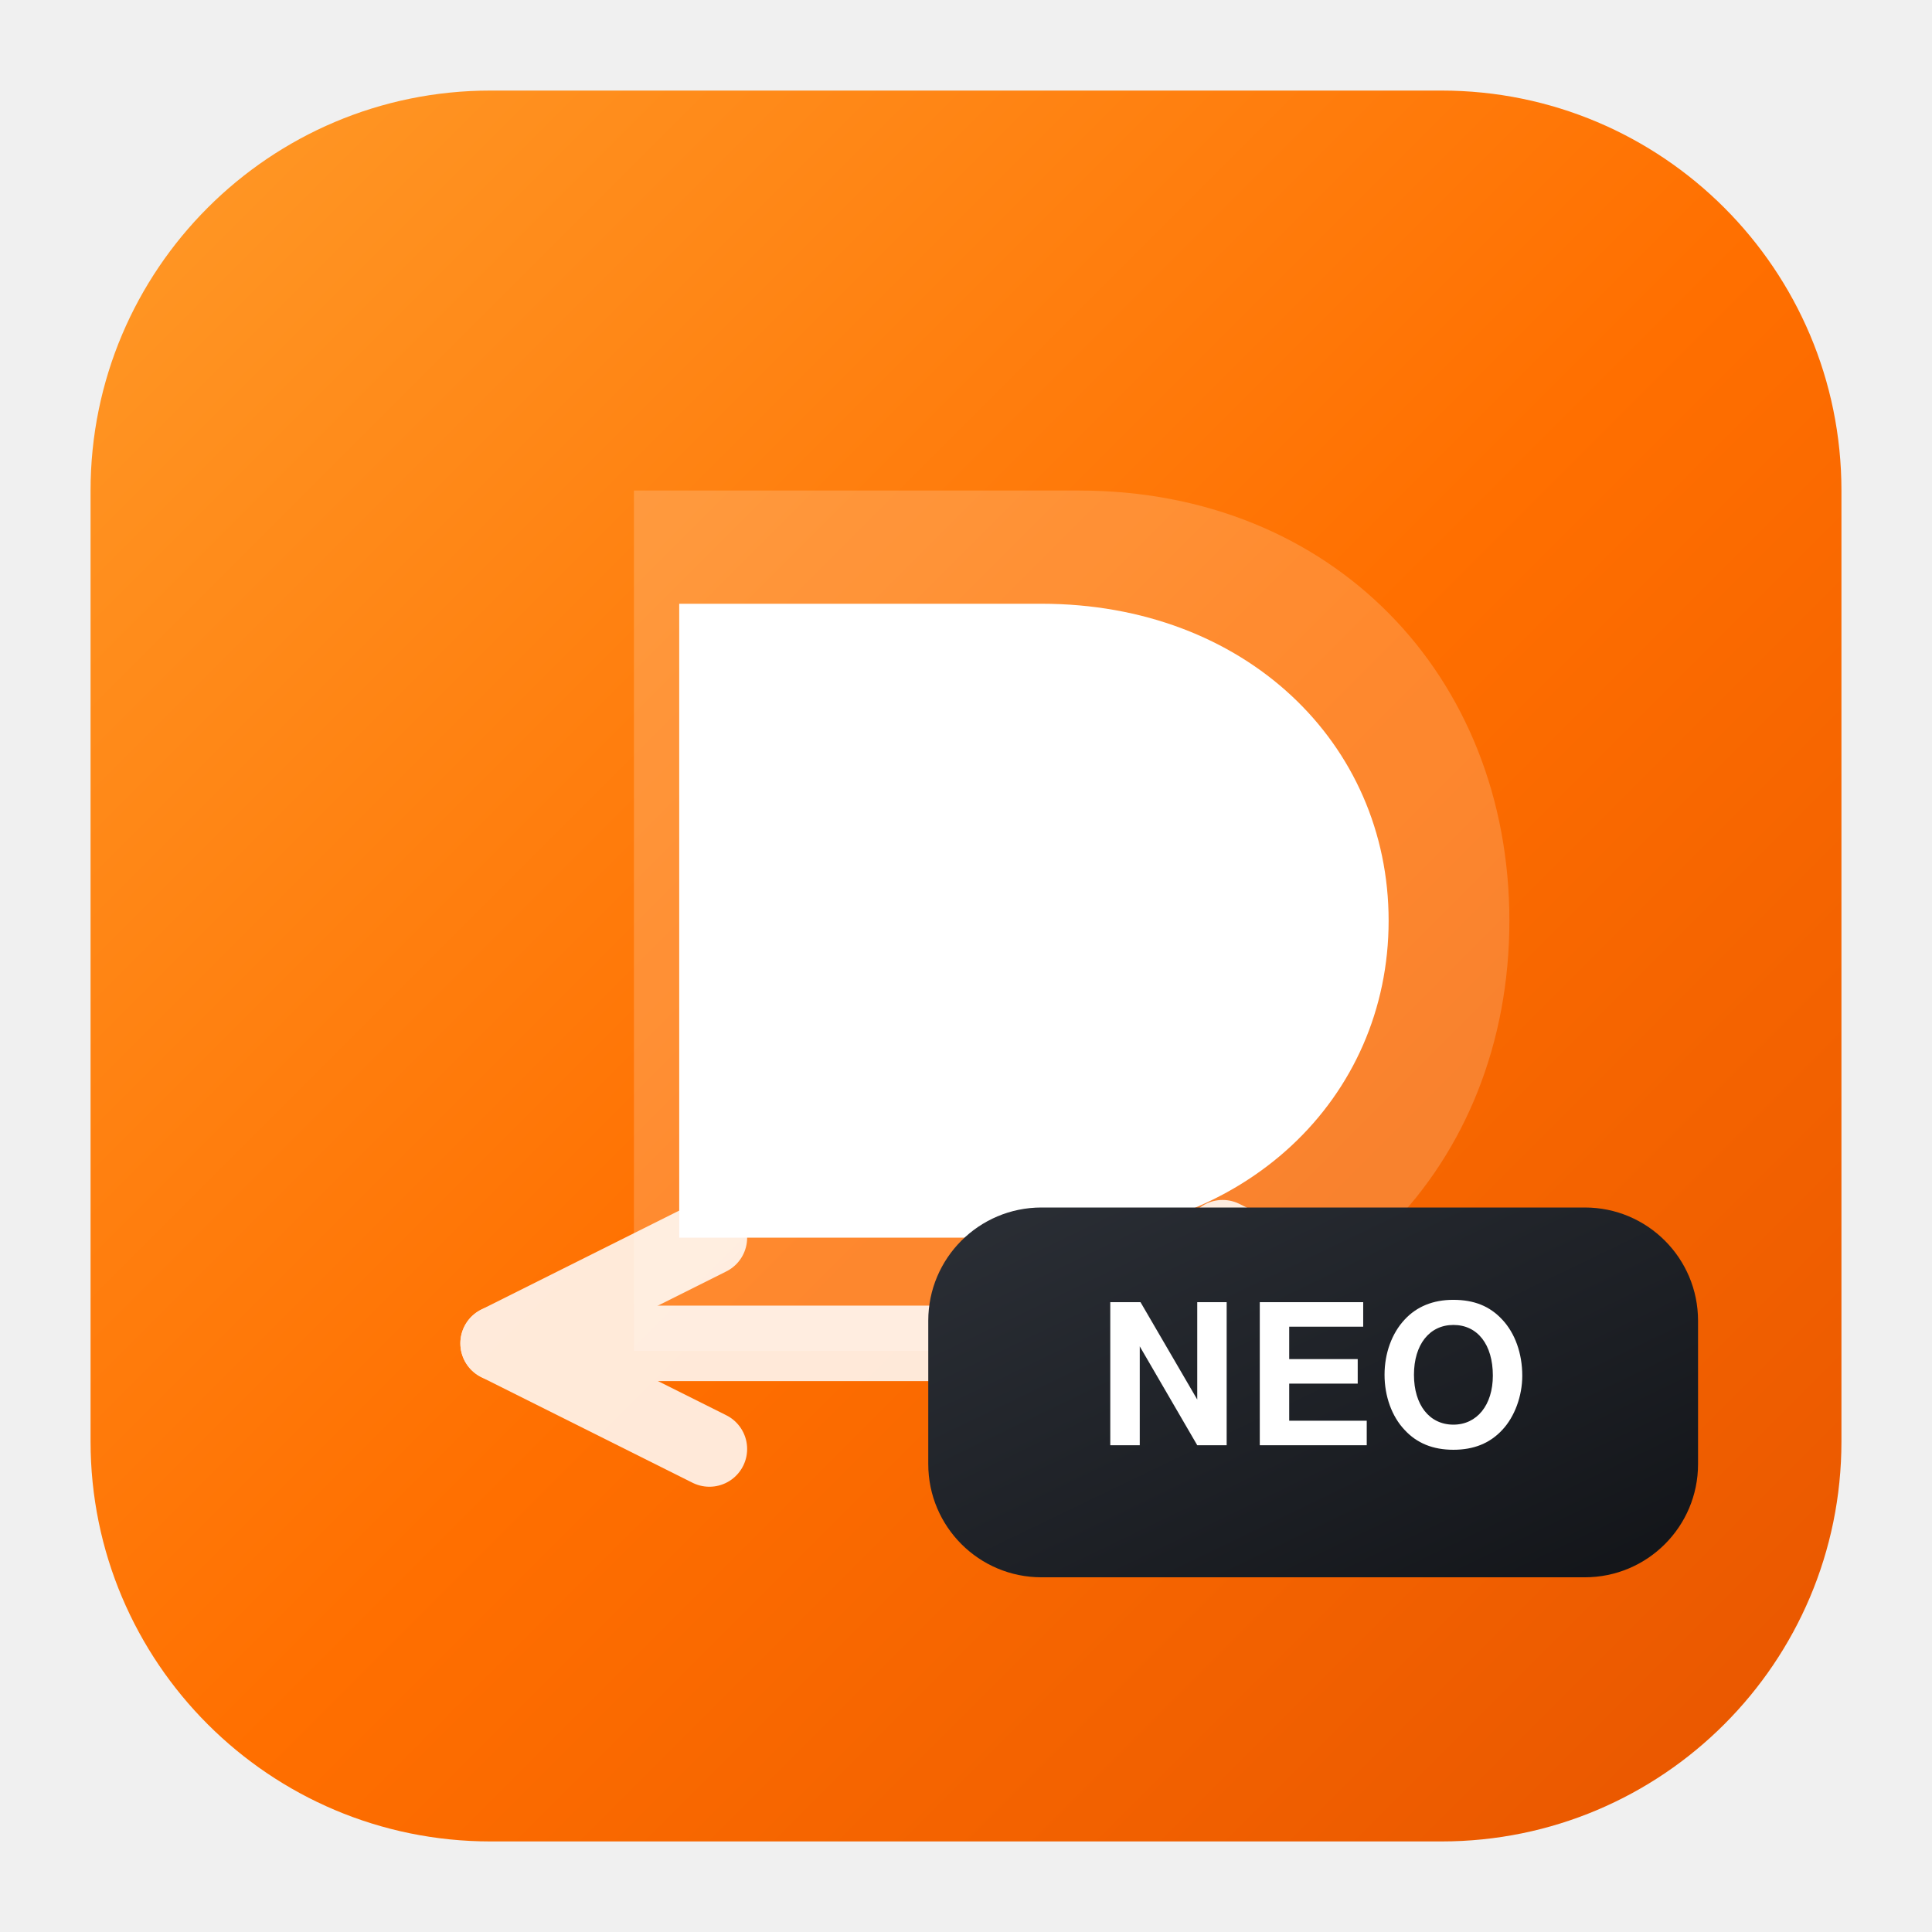
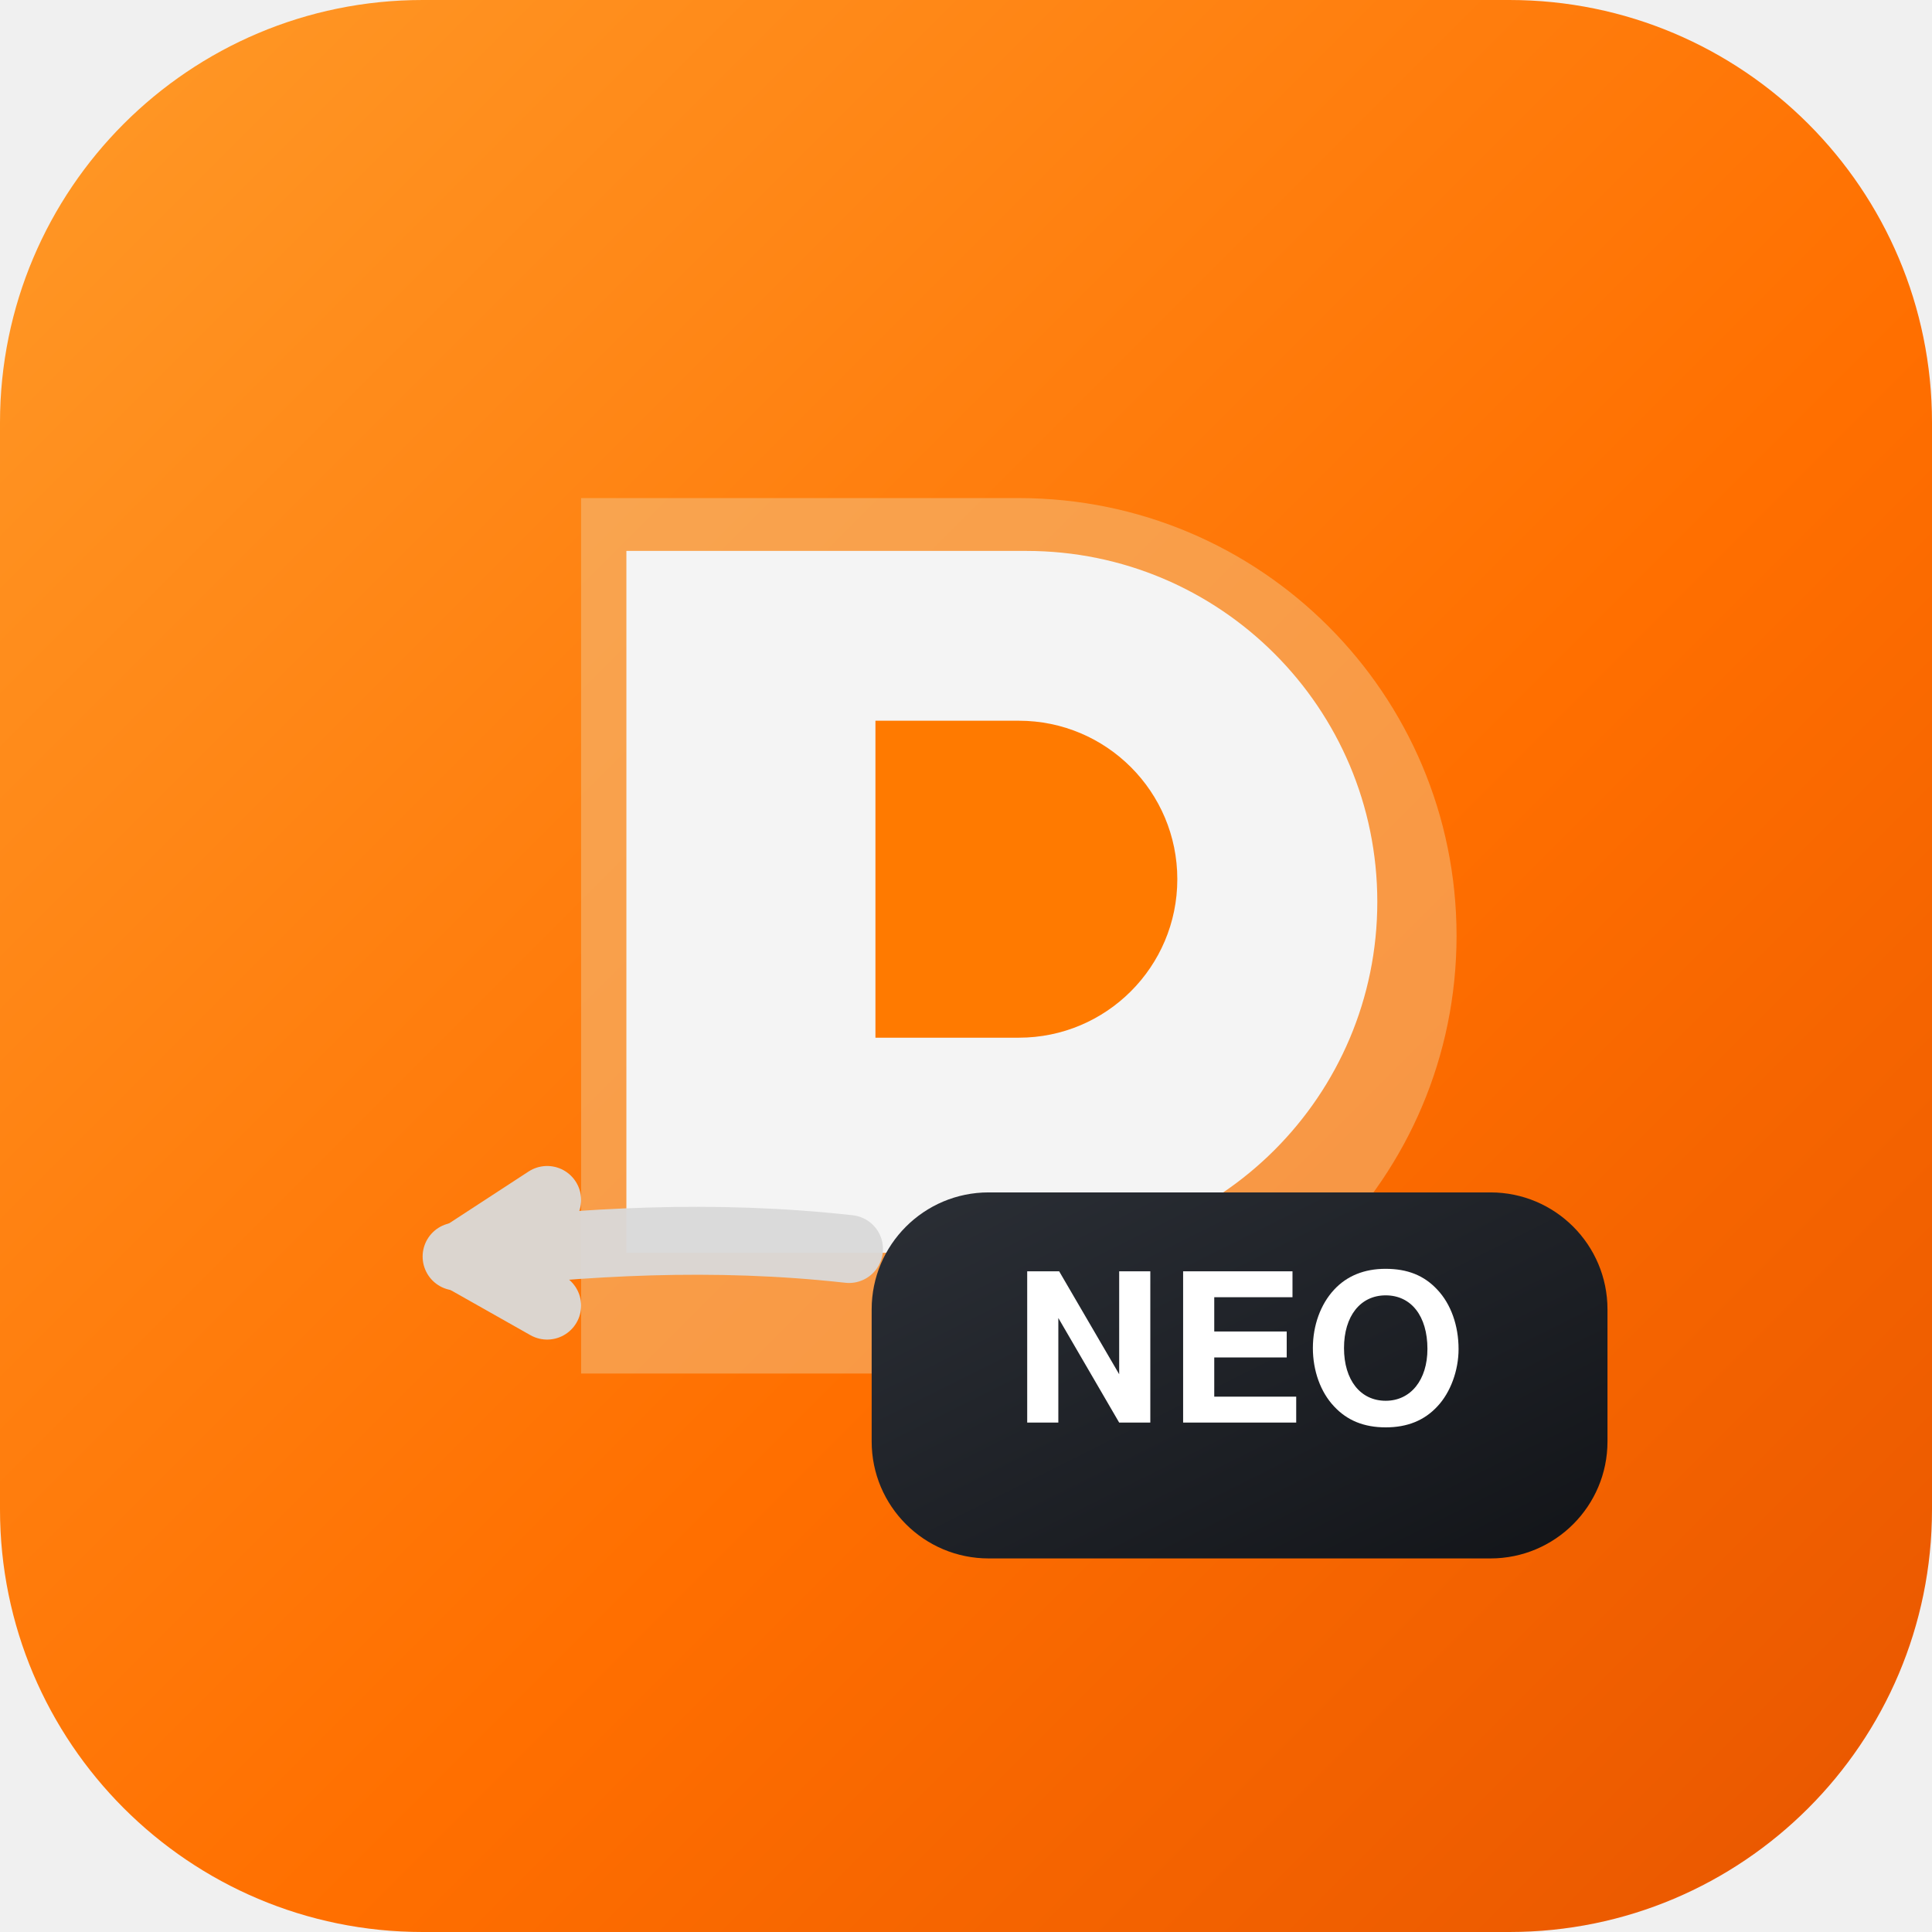
<svg xmlns="http://www.w3.org/2000/svg" viewBox="0 0 512 512" role="img" aria-label="DeliEasy NEO app icon">
  <defs>
    <linearGradient id="bg" x1="0" y1="0" x2="1" y2="1">
      <stop offset="0%" stop-color="#ff9a28" />
-       <stop offset="52%" stop-color="#ff6f00" />
+       <stop offset="58%" stop-color="#ff6f00" />
      <stop offset="100%" stop-color="#e75500" />
    </linearGradient>
    <linearGradient id="badge" x1="0" y1="0" x2="1" y2="1">
      <stop offset="0%" stop-color="#2b2f36" />
      <stop offset="100%" stop-color="#121418" />
    </linearGradient>
  </defs>
-   <rect x="24" y="24" width="464" height="464" rx="106" fill="url(#bg)" />
-   <path d="M168 130h118c67 0 114 49 114 114s-47 114-114 114H168z" fill="#fff" opacity=".18" />
-   <path d="M180 160h96c54 0 92 37 92 84s-38 84-92 84h-96z" fill="#fff" />
-   <g fill="none" stroke="#fff" stroke-width="20" stroke-linecap="round" stroke-linejoin="round" opacity=".85">
-     <path d="M132 356h248" />
-     <path d="M188 328l-56 28 56 28" />
-     <path d="M324 328l56 28-56 28" />
+   <rect x="0" y="0" width="512" height="512" rx="112" fill="url(#bg)" />
+   <path d="M154 132H270A116 116 0 0 1 270 364H154Z" fill="#f4c489" opacity=".5" />
+   <path d="M166 146H272A93 93 0 0 1 272 332H166Z" fill="#f4f4f4" />
+   <path d="M232 191H270A42 42 0 0 1 270 275H232Z" fill="#ff7a00" />
+   <g fill="none" stroke="#d9d9d9" stroke-width="18" stroke-linecap="round" stroke-linejoin="round" opacity=".95">
+     <path d="M225 331c-36-4-70-2-104 2" />
+     <path d="M122 333l23-15" />
+     <path d="M122 333l23 13" />
  </g>
-   <rect x="246" y="320" width="204" height="98" rx="30" fill="url(#badge)" />
-   <text x="348" y="383" text-anchor="middle" font-family="Segoe UI,Helvetica,Arial,sans-serif" font-size="52" font-weight="700" fill="#fff" letter-spacing="1.5">NEO</text>
+   <rect x="231" y="316" width="195" height="97" rx="31" fill="url(#badge)" />
+   <text x="328.5" y="377" text-anchor="middle" font-family="Segoe UI,Helvetica,Arial,sans-serif" font-size="55" font-weight="700" fill="#fff" letter-spacing="1">NEO</text>
</svg>
